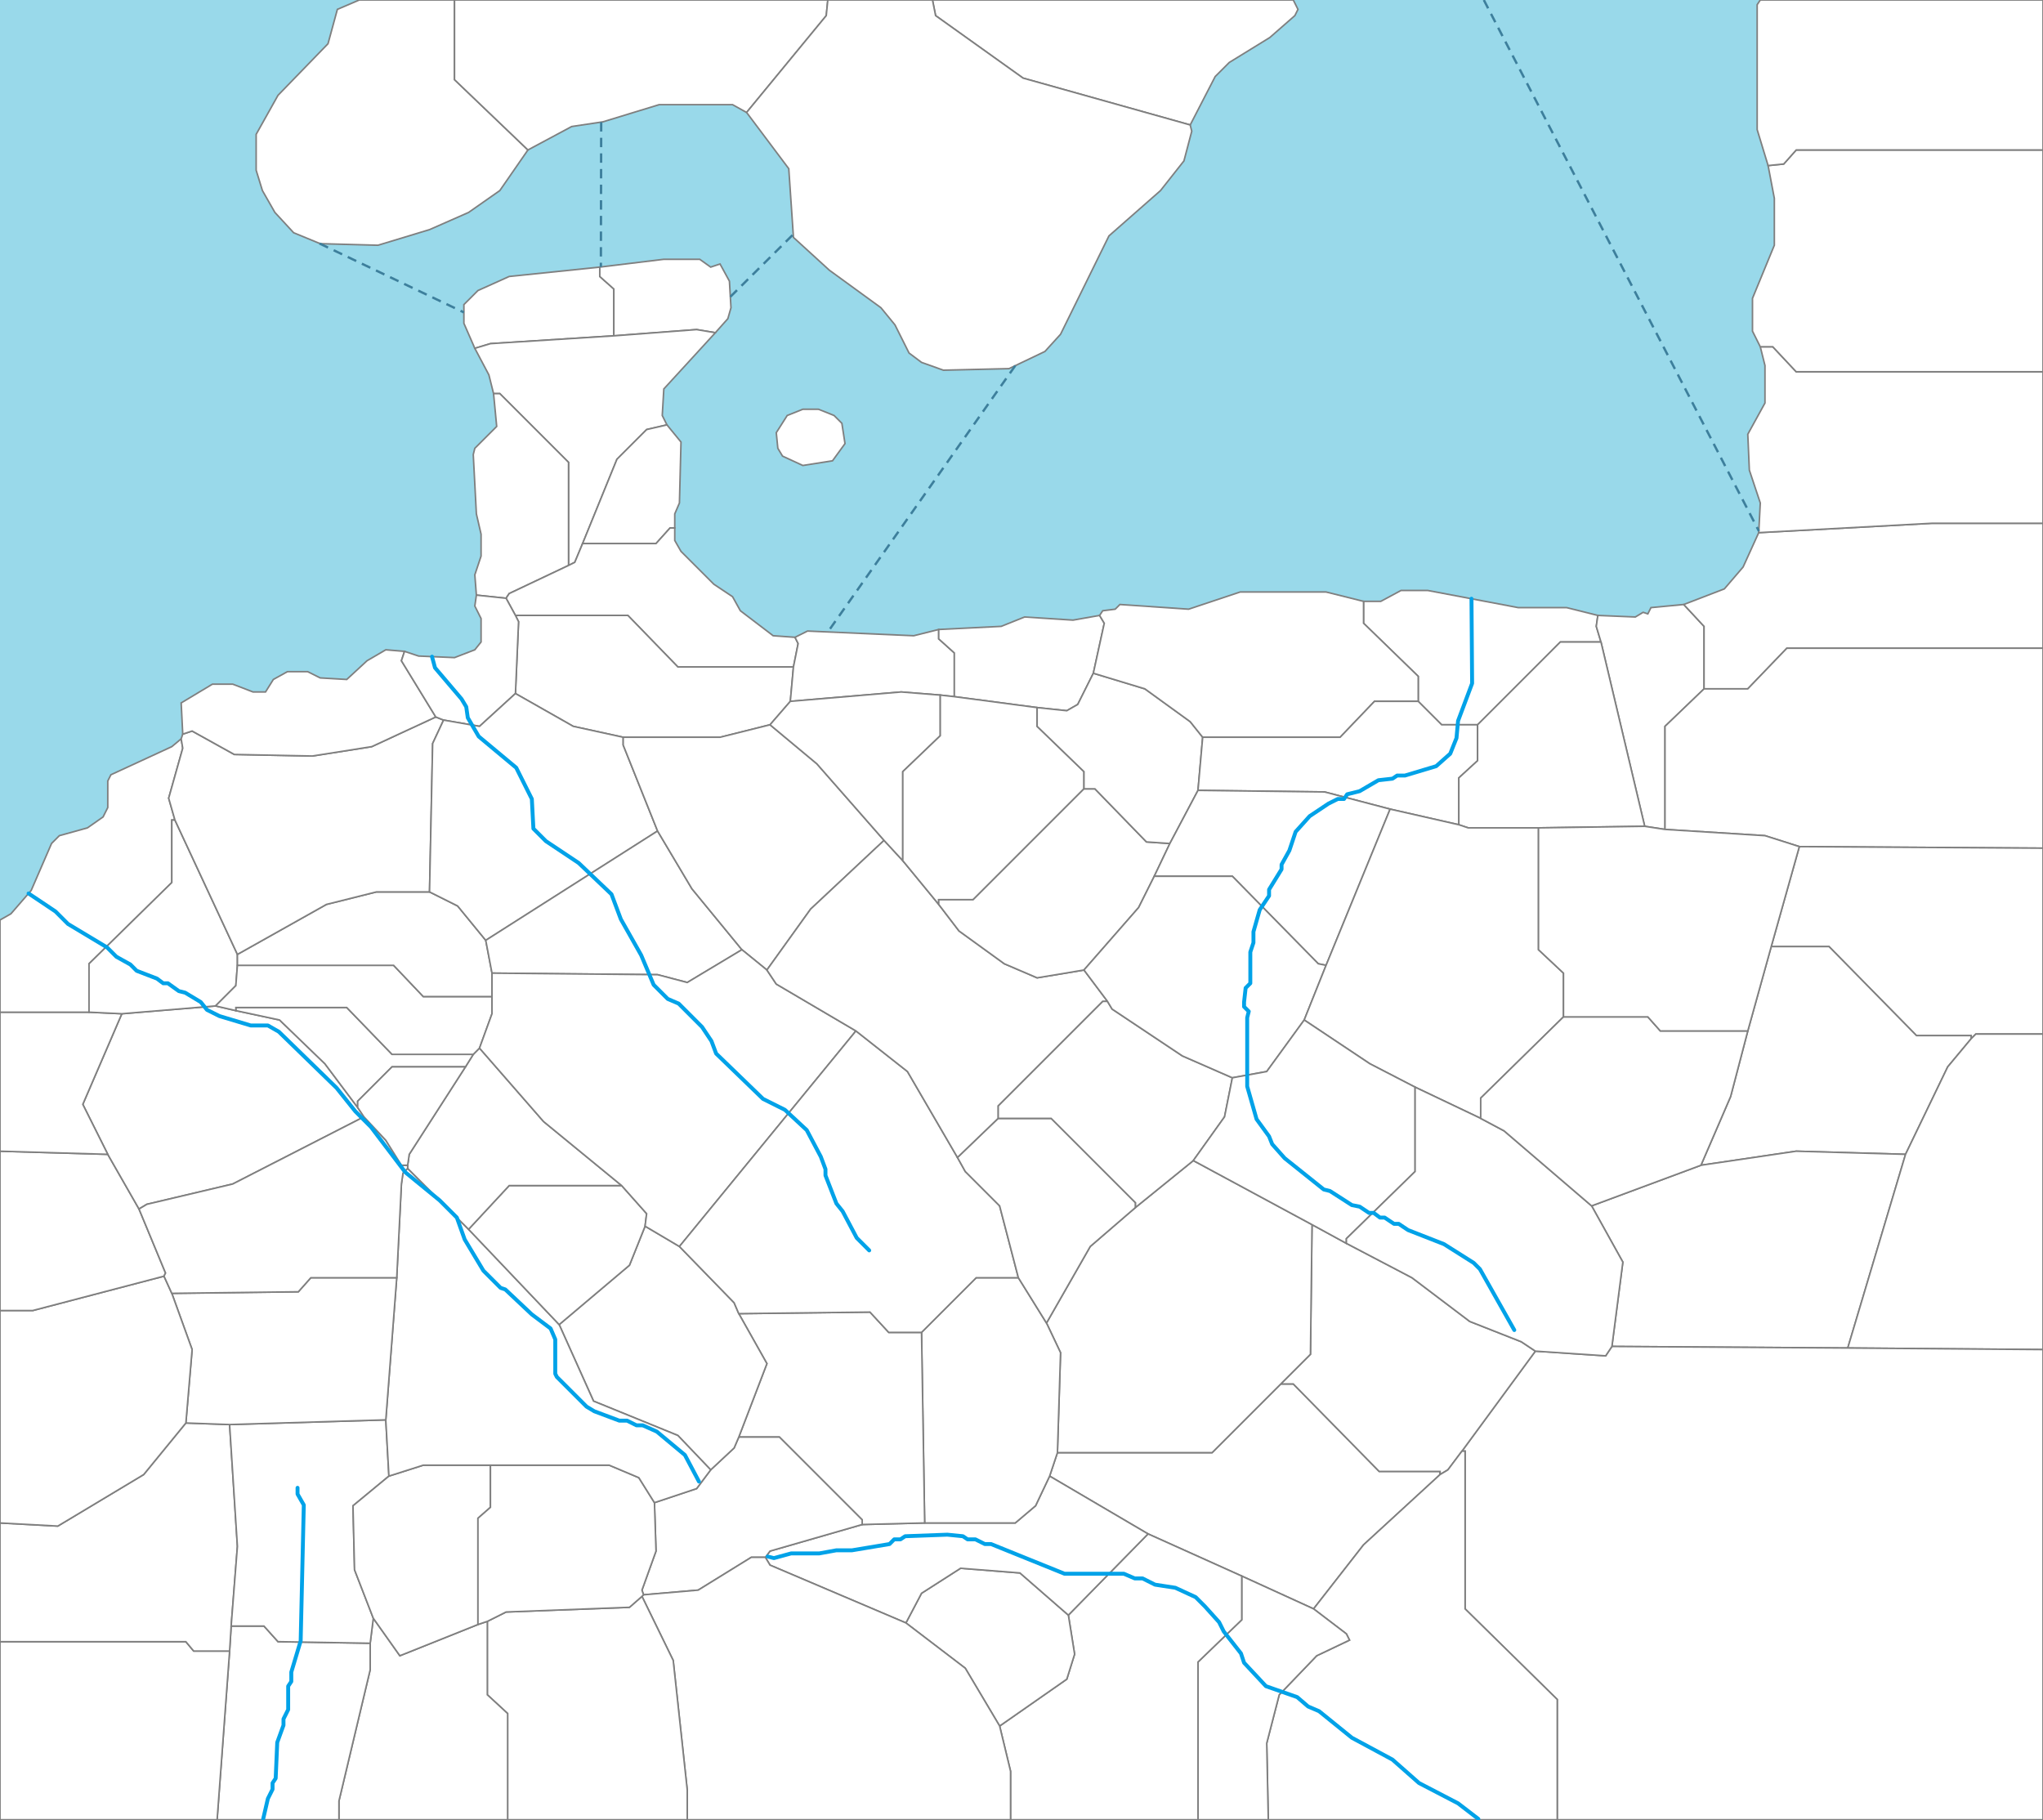
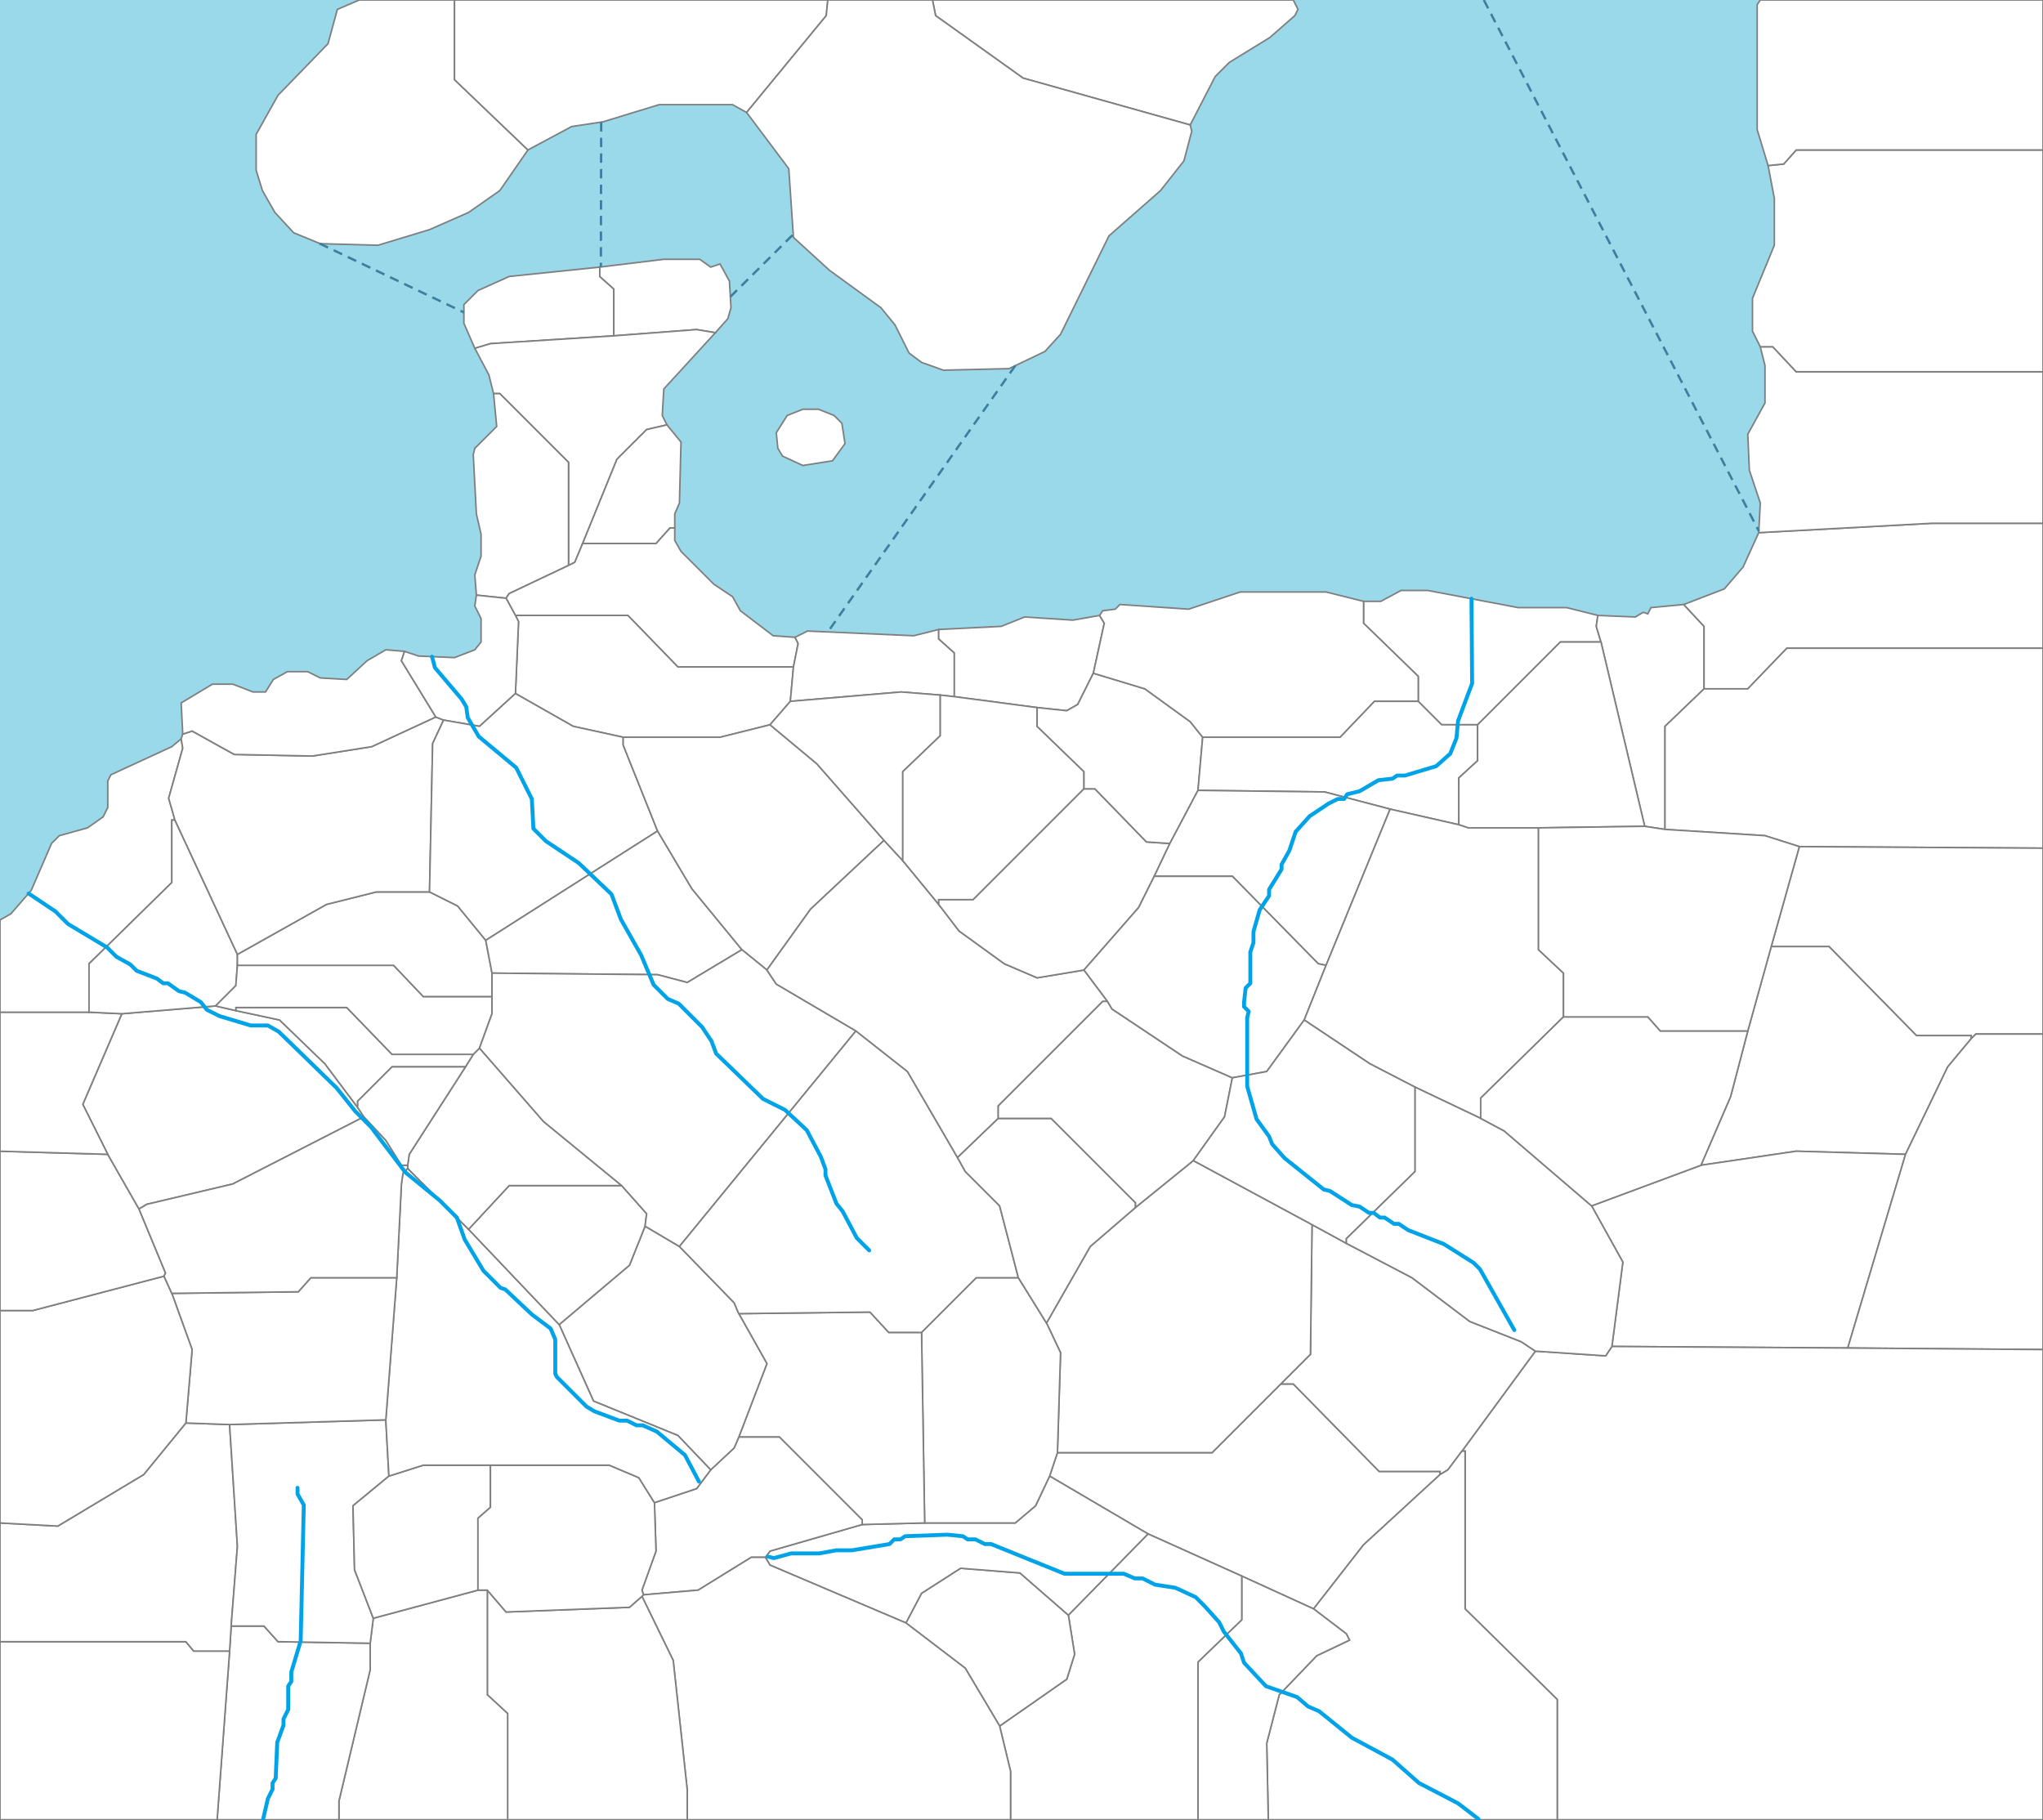
<svg xmlns="http://www.w3.org/2000/svg" viewBox="0 0 1308 1165" width="1308" height="1165">
  <rect width="1308" height="1165" fill="#99d9ea" />
  <g id="lands" fill="#ffffff" stroke="#7f7f7f" stroke-width="1">
    <path id="land-1" d="M230 0 L291 0 L291 51 L338 96 L320 122 L300 136 L275 147 L242 157 L205 156 L188 149 L176 136 L168 122 L164 109 L164 86 L178 61 L210 28 L216 6 Z" />
    <path id="land-2" d="M291 0 L530 0 L529 10 L478 72 L469 67 L422 67 L386 78 L366 81 L338 96 L291 51 Z" />
    <path id="land-3" d="M597 0 L828 0 L831 6 L829 10 L813 24 L787 40 L778 49 L762 80 L655 50 L599 10 Z" />
    <path id="land-4" d="M304 223 L297 207 L297 195 L306 186 L326 177 L384 171 L384 177 L393 185 L393 215 L314 220 Z" />
    <path id="land-5" d="M384 171 L425 166 L448 166 L455 171 L461 169 L467 180 L468 197 L466 204 L458 213 L446 211 L393 215 L393 185 L384 177 Z" />
    <path id="land-6" d="M478 72 L529 10 L530 0 L597 0 L599 10 L655 50 L762 80 L763 84 L758 103 L743 122 L710 151 L679 214 L669 225 L646 236 L604 237 L590 232 L582 226 L573 208 L564 197 L531 173 L508 152 L505 108 Z" />
    <path id="land-7" d="M497 277 L504 266 L514 262 L524 262 L534 266 L539 271 L541 284 L533 295 L514 298 L501 292 L498 287 Z" />
    <path id="land-8" d="M304 223 L314 220 L393 215 L446 211 L458 213 L425 249 L424 266 L427 272 L414 275 L395 294 L373 348 L368 360 L364 362 L364 296 L320 252 L316 252 L313 240 Z" />
    <path id="land-9" d="M305 381 L304 368 L308 356 L308 342 L305 329 L303 291 L304 287 L318 273 L316 252 L320 252 L364 296 L364 362 L326 380 L324 383 Z" />
    <path id="land-10" d="M373 348 L395 294 L414 275 L427 272 L436 283 L435 322 L432 329 L432 338 L429 338 L420 348 Z" />
    <path id="land-11" d="M324 383 L326 380 L364 362 L368 360 L373 348 L420 348 L429 338 L432 338 L432 346 L436 353 L457 374 L469 382 L474 391 L495 407 L509 408 L511 412 L508 427 L434 427 L402 394 L330 394 Z" />
    <path id="land-12" d="M330 394 L402 394 L434 427 L508 427 L506 449 L493 464 L461 472 L399 472 L367 465 L330 444 L332 398 Z" />
    <path id="land-13" d="M506 449 L508 427 L511 412 L509 408 L517 404 L585 407 L601 403 L601 409 L611 418 L611 446 L602 445 L577 443 Z" />
    <path id="land-14" d="M601 403 L641 401 L656 395 L687 397 L704 394 L707 399 L700 431 L690 451 L683 455 L664 453 L611 446 L611 418 L601 409 Z" />
    <path id="land-15" d="M1023 394 L1003 389 L972 389 L914 378 L897 378 L884 385 L873 385 L873 399 L908 433 L908 449 L923 464 L946 464 L999 411 L1025 411 L1022 401 Z" />
    <path id="land-16" d="M1023 394 L1047 395 L1052 392 L1055 393 L1057 389 L1078 387 L1091 401 L1091 441 L1066 465 L1066 531 L1053 529 L1025 411 L1022 401 Z" />
    <path id="land-17" d="M1078 387 L1104 377 L1116 363 L1126 341 L1237 335 L1308 335 L1308 415 L1144 415 L1119 441 L1091 441 L1091 401 Z" />
    <path id="land-18" d="M1126 341 L1127 322 L1120 301 L1119 278 L1130 258 L1130 234 L1127 222 L1135 222 L1150 238 L1308 238 L1308 335 L1237 335 Z" />
    <path id="land-19" d="M1127 222 L1122 212 L1122 191 L1136 157 L1136 127 L1132 106 L1142 105 L1150 96 L1308 96 L1308 238 L1150 238 L1135 222 Z" />
    <path id="land-20" d="M1066 531 L1066 465 L1091 441 L1119 441 L1144 415 L1308 415 L1308 543 L1152 542 L1130 535 Z" />
    <path id="land-21" d="M1134 606 L1152 542 L1308 543 L1308 662 L1265 662 L1262 665 L1262 663 L1227 663 L1171 606 Z" />
    <path id="land-22" d="M1089 746 L1108 702 L1119 660 L1134 606 L1171 606 L1227 663 L1262 663 L1262 665 L1247 683 L1220 739 L1150 737 Z" />
    <path id="land-23" d="M1019 772 L1089 746 L1150 737 L1220 739 L1183 863 L1032 862 L1039 808 Z" />
    <path id="land-24" d="M1183 863 L1220 739 L1247 683 L1262 665 L1265 662 L1308 662 L1308 864 Z" />
    <path id="land-26" d="M1032 862 L1183 863 L1308 864 L1308 1165 L997 1165 L997 1088 L938 1030 L938 929 L936 929 L983 865 L1028 868 Z" />
    <path id="land-28" d="M672 945 L677 930 L776 930 L820 886 L828 886 L883 942 L922 942 L922 944 L873 989 L841 1030 L795 1009 L735 982 Z" />
    <path id="land-29" d="M820 886 L839 867 L840 784 L862 796 L904 818 L941 846 L974 859 L983 865 L936 929 L927 941 L922 944 L922 942 L883 942 L828 886 Z" />
    <path id="land-30" d="M670 847 L698 798 L727 773 L764 743 L840 784 L839 867 L820 886 L776 930 L677 930 L679 866 Z" />
    <path id="land-31" d="M812 1165 L811 1116 L819 1085 L843 1060 L864 1050 L862 1046 L841 1030 L873 989 L922 944 L927 941 L936 929 L938 929 L938 1030 L997 1088 L997 1165 Z" />
    <path id="land-32" d="M767 1165 L767 1064 L795 1037 L795 1009 L841 1030 L862 1046 L864 1050 L843 1060 L819 1085 L811 1116 L812 1165 Z" />
    <path id="land-33" d="M640 1105 L683 1075 L688 1059 L684 1034 L735 982 L795 1009 L795 1037 L767 1064 L767 1165 L647 1165 L647 1134 Z" />
    <path id="land-34" d="M580 1039 L590 1020 L615 1004 L653 1007 L684 1034 L688 1059 L683 1075 L640 1105 L618 1068 Z" />
    <path id="land-35" d="M490 997 L493 993 L552 976 L592 975 L650 975 L663 964 L672 945 L735 982 L684 1034 L653 1007 L615 1004 L590 1020 L580 1039 L493 1002 Z" />
    <path id="land-36" d="M590 853 L625 818 L652 818 L670 847 L679 866 L677 930 L672 945 L663 964 L650 975 L592 975 Z" />
    <path id="land-37" d="M473 841 L557 840 L569 853 L590 853 L592 975 L552 976 L552 973 L499 920 L473 920 L491 873 Z" />
    <path id="land-38" d="M412 1021 L411 1018 L420 993 L419 962 L446 953 L455 941 L470 927 L473 920 L499 920 L552 973 L552 976 L493 993 L490 997 L481 997 L447 1018 Z" />
    <path id="land-39" d="M411 1022 L412 1021 L447 1018 L481 997 L490 997 L493 1002 L580 1039 L618 1068 L640 1105 L647 1134 L647 1165 L440 1165 L440 1146 L431 1063 Z" />
-     <path id="land-40" d="M312 1038 L324 1032 L403 1029 L411 1022 L431 1063 L440 1146 L440 1165 L325 1165 L325 1097 L312 1085 Z" />
-     <path id="land-41" d="M217 1165 L217 1153 L237 1069 L237 1052 L239 1036 L256 1060 L306 1040 L312 1038 L312 1085 L325 1097 L325 1165 Z" />
+     <path id="land-40" d="M312 1018 L324 1032 L403 1029 L411 1022 L431 1063 L440 1146 L440 1165 L325 1165 L325 1097 L312 1085 Z" />
+     <path id="land-41" d="M217 1165 L217 1153 L237 1069 L237 1052 L239 1036 L306 1018 L312 1018 L312 1085 L325 1097 L325 1165 Z" />
    <path id="land-42" d="M139 1165 L147 1057 L148 1041 L169 1041 L178 1051 L237 1052 L237 1069 L217 1153 L217 1165 Z" />
    <path id="land-43" d="M0 1051 L119 1051 L124 1057 L147 1057 L139 1165 L0 1165 Z" />
    <path id="land-44" d="M0 1051 L0 975 L37 977 L92 944 L119 911 L147 912 L152 990 L148 1041 L147 1057 L124 1057 L119 1051 Z" />
    <path id="land-45" d="M147 912 L247 909 L249 945 L226 964 L227 1005 L239 1036 L237 1052 L178 1051 L169 1041 L148 1041 L152 990 Z" />
-     <path id="land-46" d="M239 1036 L227 1005 L226 964 L249 945 L271 938 L314 938 L314 965 L306 972 L306 1040 L256 1060 Z" />
-     <path id="land-47" d="M306 1040 L306 972 L314 965 L314 938 L390 938 L409 946 L419 962 L420 993 L411 1018 L412 1021 L411 1022 L403 1029 L324 1032 L312 1038 Z" />
+     <path id="land-46" d="M239 1036 L227 1005 L226 964 L249 945 L271 938 L314 938 L314 965 L306 972 L306 1018 Z" />
+     <path id="land-47" d="M306 1018 L306 972 L314 965 L314 938 L390 938 L409 946 L419 962 L420 993 L411 1018 L412 1021 L411 1022 L403 1029 L324 1032 L312 1018 Z" />
    <path id="land-48" d="M358 848 L403 810 L413 785 L435 798 L470 834 L473 841 L491 873 L473 920 L470 927 L455 941 L434 919 L380 897 Z" />
    <path id="land-49" d="M247 909 L254 818 L257 758 L258 751 L261 748 L300 787 L358 848 L380 897 L434 919 L455 941 L446 953 L419 962 L409 946 L390 938 L314 938 L271 938 L249 945 Z" />
    <path id="land-50" d="M300 787 L326 759 L398 759 L414 777 L413 785 L403 810 L358 848 Z" />
    <path id="land-51" d="M261 746 L262 739 L298 683 L303 675 L307 671 L348 718 L398 759 L326 759 L300 787 L261 748 Z" />
    <path id="land-52" d="M110 828 L191 827 L199 818 L254 818 L247 909 L147 912 L119 911 L123 864 Z" />
    <path id="land-53" d="M0 839 L21 839 L105 817 L110 828 L123 864 L119 911 L92 944 L37 977 L0 975 Z" />
    <path id="land-54" d="M0 737 L69 739 L89 774 L106 815 L105 817 L21 839 L0 839 Z" />
    <path id="land-55" d="M138 644 L78 649 L53 707 L69 739 L89 774 L94 771 L149 758 L233 715 L229 709 L208 681 L179 653 L151 647 Z" />
    <path id="land-56" d="M0 648 L57 648 L78 649 L53 707 L69 739 L0 737 Z" />
    <path id="land-57" d="M0 589 L7 585 L20 570 L33 540 L38 535 L56 530 L66 523 L69 517 L69 500 L71 496 L110 478 L116 473 L117 479 L108 511 L112 525 L110 525 L110 565 L57 617 L57 648 L0 648 Z" />
    <path id="land-58" d="M112 525 L110 525 L110 565 L57 617 L57 648 L78 649 L138 644 L151 631 L152 618 L152 611 Z" />
    <path id="land-59" d="M151 647 L151 645 L222 645 L251 675 L303 675 L298 683 L251 683 L229 705 L229 709 L208 681 L179 653 Z" />
    <path id="land-60" d="M105 817 L106 815 L89 774 L94 771 L149 758 L233 715 L247 730 L257 746 L261 746 L261 748 L258 751 L257 758 L254 818 L199 818 L191 827 L110 828 Z" />
    <path id="land-61" d="M229 709 L229 705 L251 683 L298 683 L262 739 L261 746 L257 746 L247 730 L233 715 Z" />
    <path id="land-62" d="M138 644 L151 631 L152 618 L252 618 L271 638 L315 638 L315 649 L307 671 L303 675 L251 675 L222 645 L151 645 L151 647 Z" />
    <path id="land-63" d="M152 611 L209 579 L241 571 L275 571 L293 580 L311 602 L315 623 L315 638 L271 638 L252 618 L152 618 Z" />
    <path id="land-64" d="M112 525 L108 511 L117 479 L116 473 L117 470 L123 468 L150 483 L200 484 L238 478 L279 459 L284 461 L277 476 L275 571 L241 571 L209 579 L152 611 Z" />
    <path id="land-65" d="M117 470 L116 450 L136 438 L149 438 L162 443 L170 443 L175 435 L184 430 L197 430 L205 434 L222 435 L235 423 L247 416 L259 417 L257 423 L279 459 L238 478 L200 484 L150 483 L123 468 Z" />
    <path id="land-66" d="M259 417 L268 420 L291 421 L304 416 L308 411 L308 396 L304 388 L305 381 L324 383 L330 394 L332 398 L330 444 L307 465 L284 461 L279 459 L257 423 Z" />
    <path id="land-67" d="M275 571 L277 476 L284 461 L307 465 L330 444 L367 465 L399 472 L399 477 L421 532 L311 602 L293 580 Z" />
    <path id="land-68" d="M311 602 L421 532 L443 569 L475 608 L440 629 L421 624 L315 623 Z" />
    <path id="land-69" d="M399 472 L461 472 L493 464 L523 489 L566 538 L519 582 L491 621 L475 608 L443 569 L421 532 L399 477 Z" />
    <path id="land-70" d="M307 671 L315 649 L315 638 L315 623 L421 624 L440 629 L475 608 L491 621 L497 630 L548 660 L435 798 L413 785 L414 777 L398 759 L348 718 Z" />
    <path id="land-71" d="M435 798 L548 660 L581 686 L613 741 L618 750 L640 772 L652 818 L625 818 L590 853 L569 853 L557 840 L473 841 L470 834 Z" />
    <path id="land-72" d="M613 741 L639 716 L673 716 L727 770 L727 773 L698 798 L670 847 L652 818 L640 772 L618 750 Z" />
    <path id="land-73" d="M639 716 L639 708 L706 641 L709 641 L712 646 L757 676 L789 690 L784 715 L764 743 L727 773 L727 770 L673 716 Z" />
    <path id="land-74" d="M491 621 L519 582 L566 538 L578 551 L601 579 L614 596 L643 617 L664 626 L694 621 L709 641 L706 641 L639 708 L639 716 L613 741 L581 686 L548 660 L497 630 Z" />
    <path id="land-75" d="M493 464 L506 449 L577 443 L602 445 L602 471 L578 494 L578 551 L566 538 L523 489 Z" />
    <path id="land-76" d="M578 551 L578 494 L602 471 L602 445 L611 446 L664 453 L664 465 L694 494 L694 505 L623 576 L601 576 L601 579 Z" />
    <path id="land-77" d="M601 579 L601 576 L623 576 L694 505 L701 505 L734 539 L749 540 L739 561 L729 581 L694 621 L664 626 L643 617 L614 596 Z" />
    <path id="land-78" d="M664 453 L683 455 L690 451 L700 431 L733 441 L762 462 L770 472 L767 506 L749 540 L734 539 L701 505 L694 505 L694 494 L664 465 Z" />
    <path id="land-79" d="M700 431 L707 399 L704 394 L706 391 L714 390 L717 387 L761 390 L794 379 L849 379 L873 385 L873 399 L908 433 L908 449 L880 449 L858 472 L770 472 L762 462 L733 441 Z" />
    <path id="land-80" d="M767 506 L770 472 L858 472 L880 449 L908 449 L923 464 L946 464 L946 487 L934 498 L934 528 L890 518 L848 507 Z" />
    <path id="land-81" d="M1025 411 L999 411 L946 464 L946 487 L934 498 L934 528 L940 530 L985 530 L1053 529 Z" />
    <path id="land-82" d="M739 561 L749 540 L767 506 L848 507 L890 518 L849 618 L844 617 L789 561 Z" />
    <path id="land-83" d="M694 621 L729 581 L739 561 L789 561 L844 617 L849 618 L835 653 L811 686 L789 690 L757 676 L712 646 L709 641 Z" />
    <path id="land-84" d="M1001 651 L1001 623 L985 608 L985 530 L940 530 L934 528 L890 518 L849 618 L835 653 L877 681 L906 696 L948 716 L948 703 Z" />
    <path id="land-85" d="M764 743 L784 715 L789 690 L811 686 L835 653 L877 681 L906 696 L906 750 L862 793 L862 796 L840 784 Z" />
    <path id="land-86" d="M1019 772 L963 724 L948 716 L906 696 L906 750 L862 793 L862 796 L904 818 L941 846 L974 859 L983 865 L1028 868 L1032 862 L1039 808 Z" />
    <path id="land-87" d="M1001 651 L948 703 L948 716 L963 724 L1019 772 L1089 746 L1108 702 L1119 660 L1063 660 L1055 651 Z" />
    <path id="land-88" d="M1001 651 L1001 623 L985 608 L985 530 L1053 529 L1066 531 L1130 535 L1152 542 L1134 606 L1119 660 L1063 660 L1055 651 Z" />
    <path id="land-89" d="M1127 0 L1308 0 L1308 96 L1150 96 L1142 105 L1132 106 L1125 83 L1125 3 Z" />
  </g>
  <g id="rivers" fill="none" stroke="#00a2e8" stroke-width="2.5" stroke-linecap="round" stroke-linejoin="round">
    <path d="M942.1 383.3 L942.5 437.5 L933.5 461.5 L932.5 472.5 L928.5 482.5 L919.5 490.5 L899.5 496.5 L894.5 496.5 L891.5 498.5 L882.5 499.5 L870.5 506.5 L862.5 508.5 L860.5 511.5 L856.5 511.5 L850.5 514.5 L838.5 522.5 L829.5 532.5 L825.5 544.5 L820.5 553.5 L820.5 556.5 L812.5 569.5 L812.5 573.5 L806.5 582.5 L802.5 596.5 L802.5 603.5 L800.5 609.5 L800.5 629.5 L797.5 632.5 L796.5 641.5 L796.5 644.5 L799.5 647.5 L798.5 651.5 L798.5 695.5 L804.5 716.5 L812.5 727.5 L814.5 732.5 L822.5 741.5 L847.5 761.5 L851.5 762.5 L865.5 771.5 L870.5 772.5 L876.5 776.5 L879.5 776.5 L883.5 779.5 L886.5 779.5 L892.5 783.5 L895.5 783.5 L901.5 787.5 L924.5 796.5 L943.5 808.5 L947.5 812.5 L969.5 851.5" />
    <path d="M276.6 420.4 L278.5 427.5 L295.5 447.5 L298.5 452.5 L299.5 459.5 L306.5 471.5 L330.5 491.5 L340.5 511.5 L341.5 530.5 L349.5 538.5 L370.5 552.5 L391.5 572.5 L397.5 588.5 L410.5 611.5 L418.5 630.5 L427.5 639.5 L434.5 642.5 L449.5 657.5 L455.5 666.5 L458.5 674.5 L488.5 703.5 L502.5 710.5 L516.5 723.5 L525.5 740.5 L528.5 748.5 L528.5 752.5 L535.5 770.5 L539.5 775.5 L548.5 792.5 L556.5 800.5" />
    <path d="M18.3 572 L35.5 583.5 L43.5 591.5 L68.5 606.5 L74.5 612.5 L83.5 617.5 L87.5 621.5 L100.5 626.5 L104.5 629.5 L107.5 629.5 L114.5 634.5 L118.5 635.5 L128.5 641.5 L132.5 646.5 L140.5 650.5 L160.5 656.5 L171.5 656.5 L178.5 660.5 L215.5 696.5 L227.5 711.5 L237.5 721.5 L259.5 750.5 L281.5 768.5 L292.5 779.5 L297.5 793.5 L309.5 813.5 L320.5 824.5 L323.5 825.5 L340.5 841.5 L352.5 850.5 L355.5 857.5 L355.5 879.5 L356.5 881.5 L375.5 900.5 L380.5 903.5 L396.5 909.5 L401.5 909.5 L407.5 912.5 L411.5 912.5 L420.5 916.5 L438.5 931.5 L447.5 948.5" />
    <path d="M168.5 1164.5 L171.5 1151.5 L174.5 1145.5 L174.5 1141.5 L176.5 1138.5 L177.5 1115.5 L181.5 1104.5 L181.5 1100.5 L184.5 1094.5 L184.5 1079.5 L186.5 1076.5 L186.5 1070.5 L192.5 1050.5 L194.5 963.5 L190.5 956.5 L190.5 952.5" />
    <path d="M491.5 996.5 L495.5 997.5 L506.5 994.5 L524.5 994.5 L535.5 992.5 L545.5 992.5 L569.5 988.5 L572.5 985.5 L576.5 985.5 L579.5 983.5 L606.5 982.5 L616.5 983.5 L619.5 985.5 L624.5 985.5 L630.5 988.5 L634.5 988.5 L681.5 1007.5 L719.5 1007.5 L726.5 1010.5 L731.5 1010.5 L739.5 1014.5 L752.5 1016.5 L765.5 1022.5 L771.5 1028.5 L780.5 1038.5 L783.5 1044.5 L794.5 1058.5 L796.5 1064.5 L810.5 1079.5 L830.5 1086.5 L837.5 1092.5 L844.5 1095.5 L865.5 1112.5 L891.5 1126.5 L908.5 1141.5 L933.5 1154.5 L946.5 1164.5" />
  </g>
  <g id="sea-zones" fill="none" stroke="#3d7f9c" stroke-width="1.5" stroke-dasharray="6 4">
    <path d="M204.6 155.9 L297 200" />
    <path d="M384.9 78.2 L384.7 170.9" />
    <path d="M467.6 190 L507.9 150" />
    <path d="M650 234.1 L530 404.6" />
    <path d="M950 0 L1126.1 340" />
  </g>
</svg>
